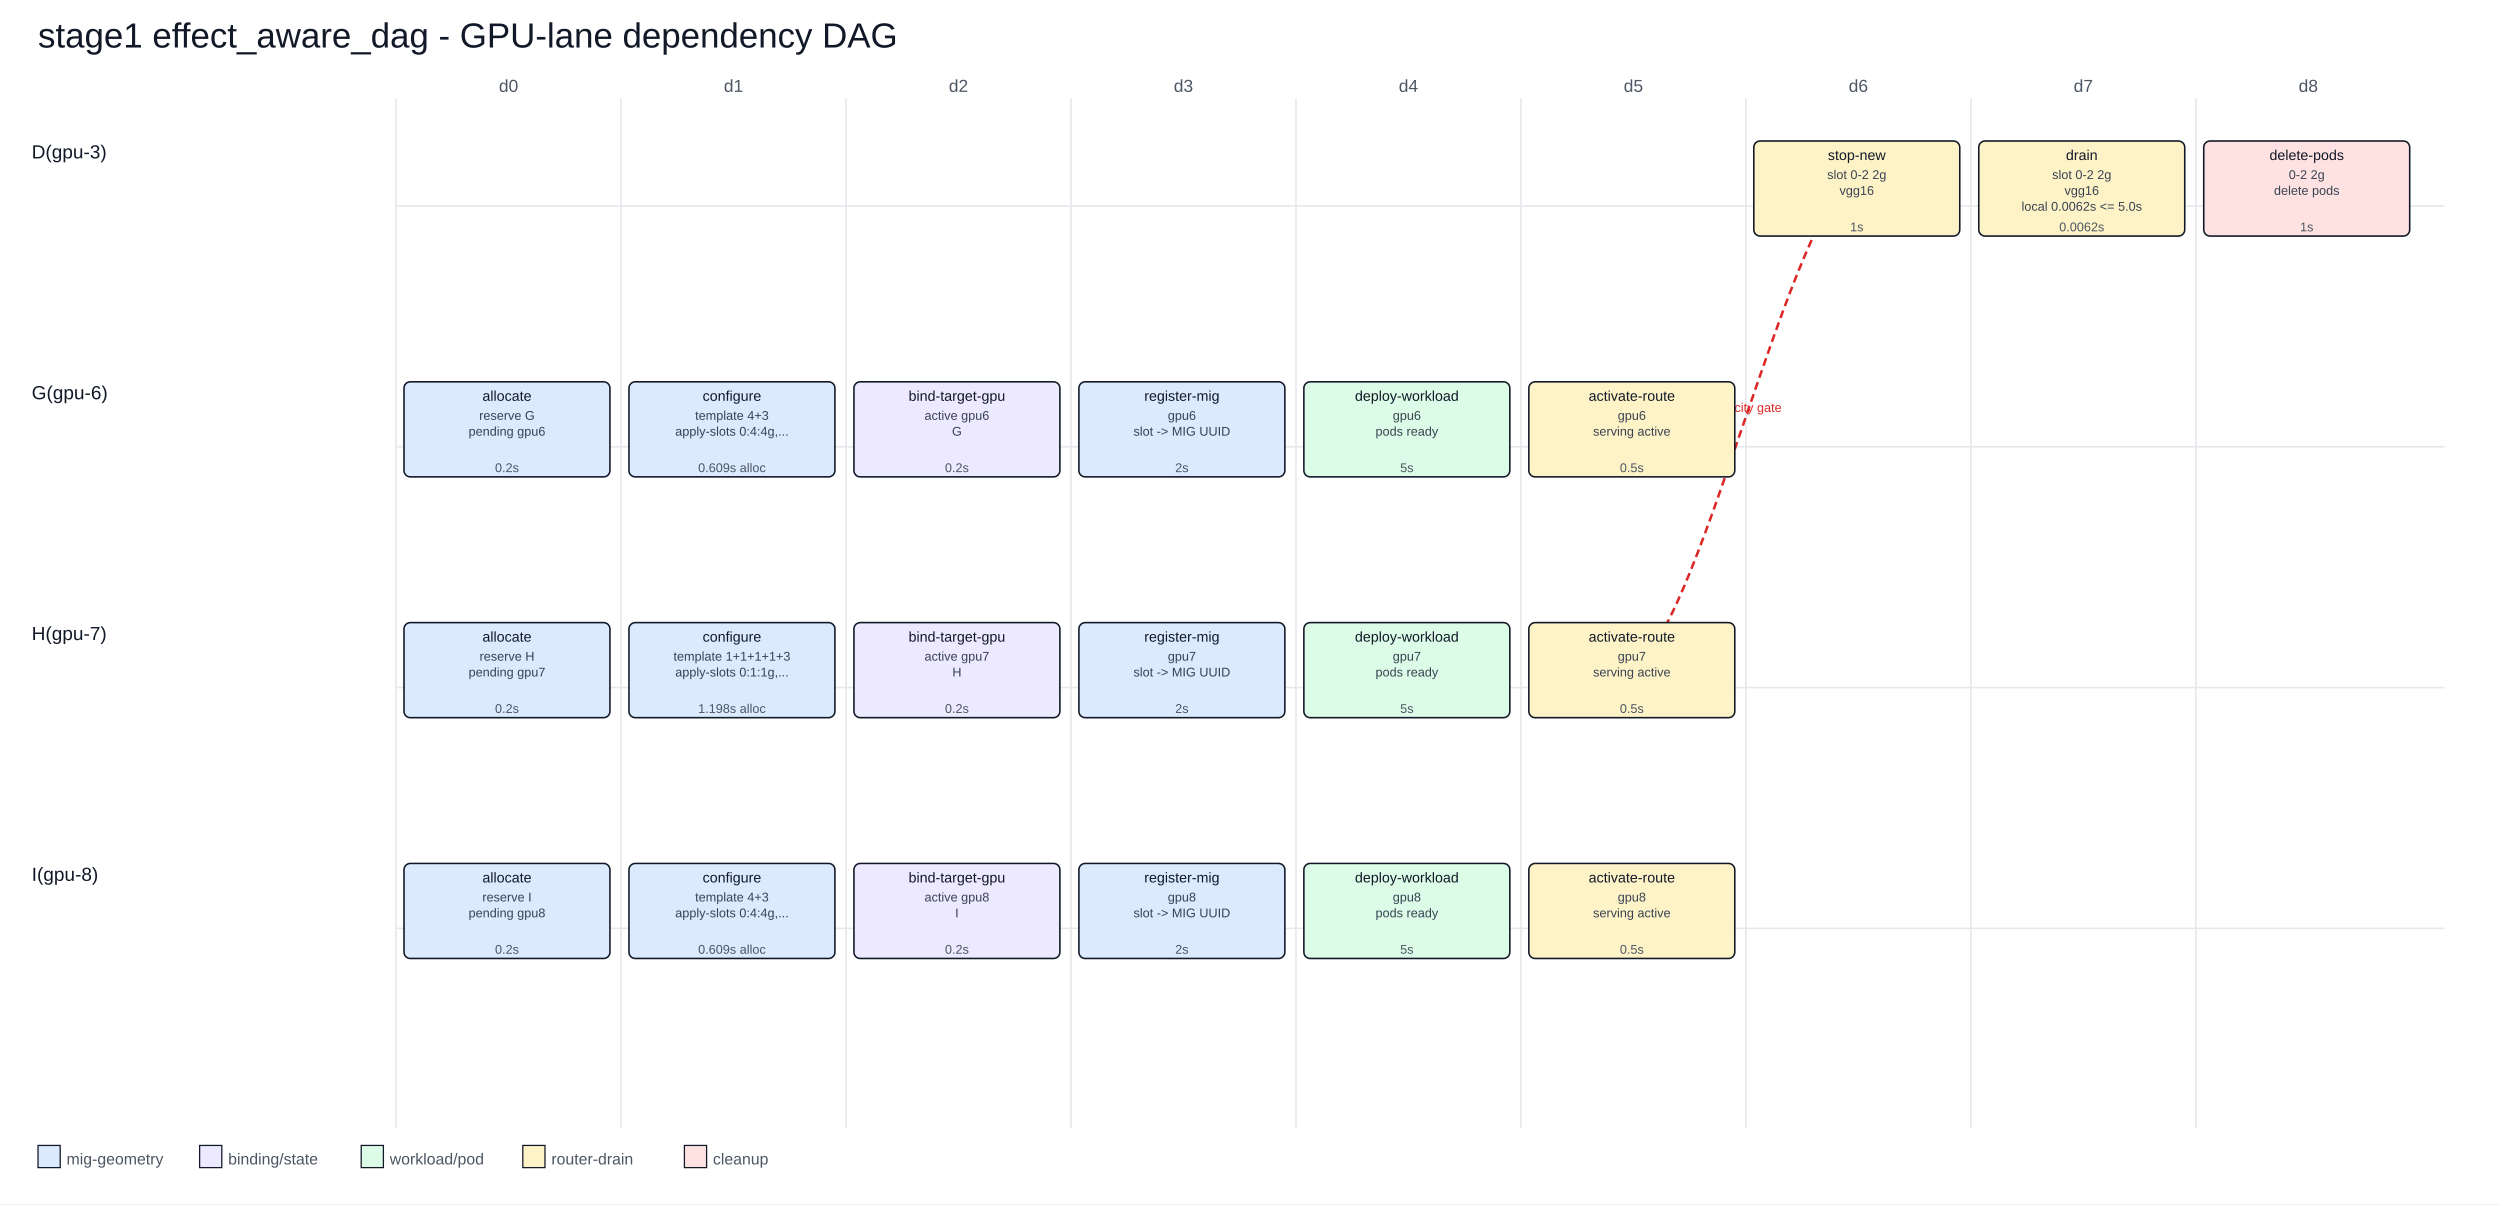
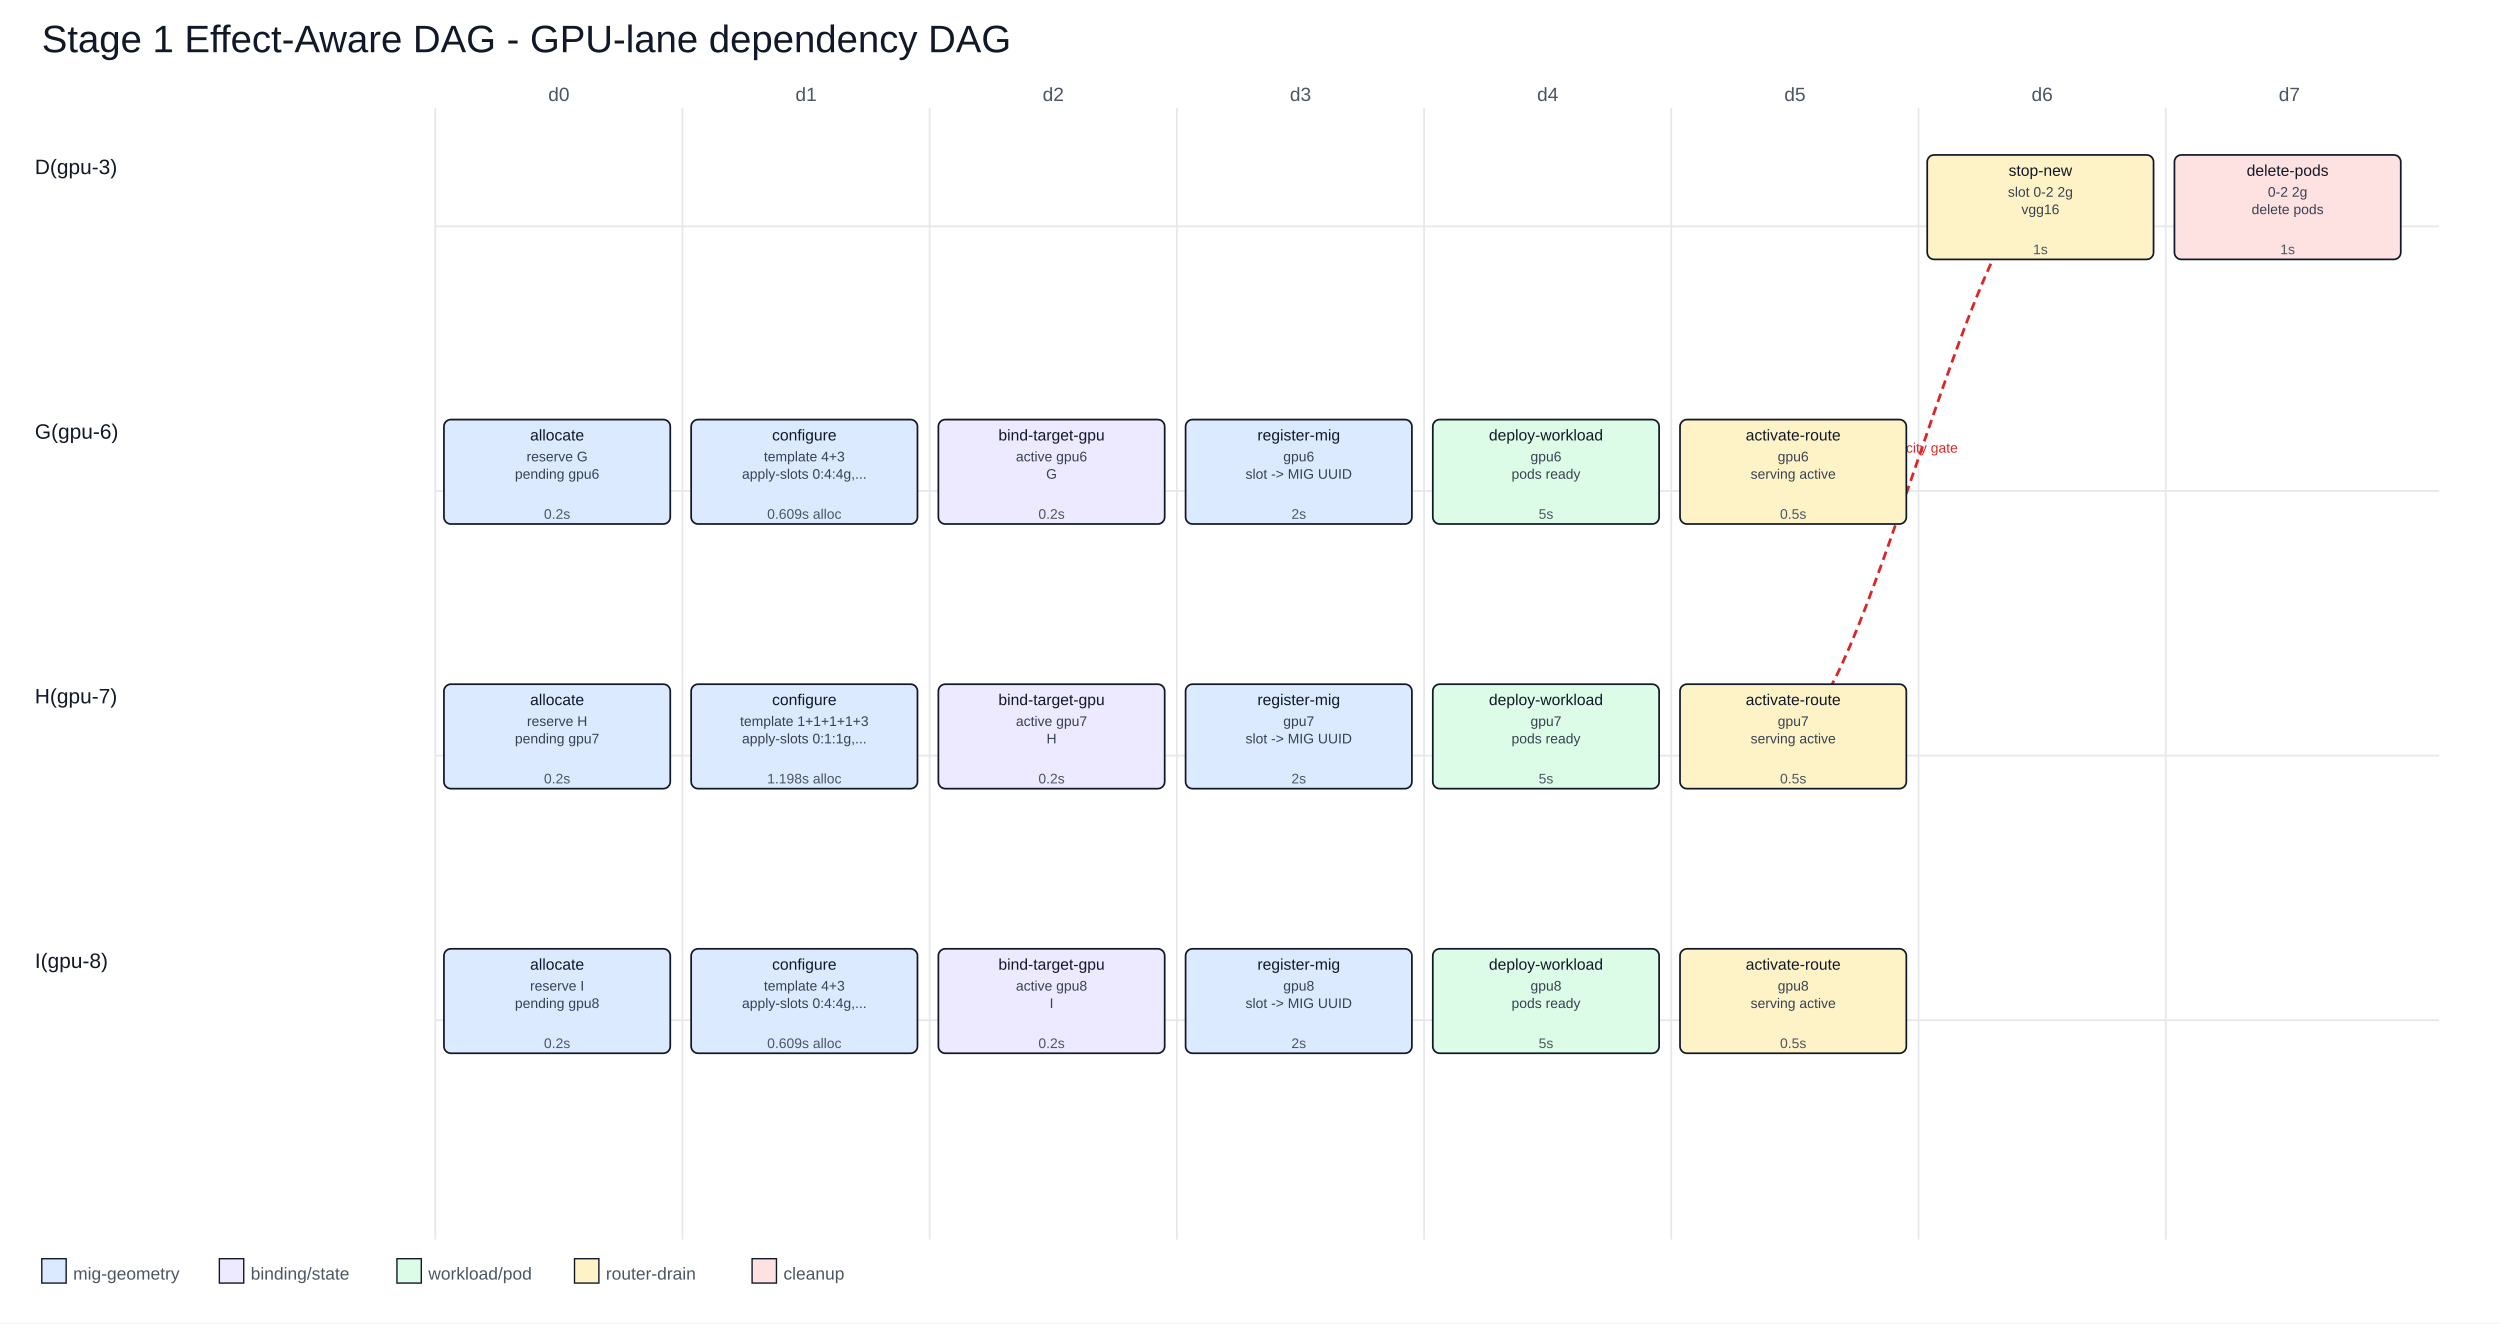
- <svg xmlns="http://www.w3.org/2000/svg" width="1578" height="760" viewBox="0 0 1578 760">
+ <svg xmlns="http://www.w3.org/2000/svg" width="1436" height="760" viewBox="0 0 1436 760">
  <defs>
    <marker id="arrow" markerWidth="8" markerHeight="8" refX="7" refY="3" orient="auto" markerUnits="strokeWidth">
      <path d="M0,0 L0,6 L7,3 z" fill="#9ca3af" />
    </marker>
  </defs>
  <rect x="0" y="0" width="100%" height="100%" fill="#ffffff" />
-   <text x="24.0" y="30.0" text-anchor="start" font-family="Arial, sans-serif" font-size="22" fill="#111827">stage1 effect_aware_dag - GPU-lane dependency DAG</text>
+   <text x="24.0" y="30.0" text-anchor="start" font-family="Arial, sans-serif" font-size="22" fill="#111827">Stage 1 Effect-Aware DAG - GPU-lane dependency DAG</text>
  <line x1="250" y1="62" x2="250" y2="712" stroke="#e5e7eb" stroke-width="1" />
  <text x="321.0" y="58.0" text-anchor="middle" font-family="Arial, sans-serif" font-size="11" fill="#4b5563">d0</text>
  <line x1="392" y1="62" x2="392" y2="712" stroke="#e5e7eb" stroke-width="1" />
  <text x="463.0" y="58.0" text-anchor="middle" font-family="Arial, sans-serif" font-size="11" fill="#4b5563">d1</text>
  <line x1="534" y1="62" x2="534" y2="712" stroke="#e5e7eb" stroke-width="1" />
  <text x="605.0" y="58.0" text-anchor="middle" font-family="Arial, sans-serif" font-size="11" fill="#4b5563">d2</text>
  <line x1="676" y1="62" x2="676" y2="712" stroke="#e5e7eb" stroke-width="1" />
  <text x="747.0" y="58.0" text-anchor="middle" font-family="Arial, sans-serif" font-size="11" fill="#4b5563">d3</text>
  <line x1="818" y1="62" x2="818" y2="712" stroke="#e5e7eb" stroke-width="1" />
  <text x="889.0" y="58.0" text-anchor="middle" font-family="Arial, sans-serif" font-size="11" fill="#4b5563">d4</text>
  <line x1="960" y1="62" x2="960" y2="712" stroke="#e5e7eb" stroke-width="1" />
  <text x="1031.0" y="58.0" text-anchor="middle" font-family="Arial, sans-serif" font-size="11" fill="#4b5563">d5</text>
  <line x1="1102" y1="62" x2="1102" y2="712" stroke="#e5e7eb" stroke-width="1" />
  <text x="1173.0" y="58.0" text-anchor="middle" font-family="Arial, sans-serif" font-size="11" fill="#4b5563">d6</text>
  <line x1="1244" y1="62" x2="1244" y2="712" stroke="#e5e7eb" stroke-width="1" />
  <text x="1315.0" y="58.0" text-anchor="middle" font-family="Arial, sans-serif" font-size="11" fill="#4b5563">d7</text>
-   <line x1="1386" y1="62" x2="1386" y2="712" stroke="#e5e7eb" stroke-width="1" />
-   <text x="1457.0" y="58.0" text-anchor="middle" font-family="Arial, sans-serif" font-size="11" fill="#4b5563">d8</text>
  <text x="20.0" y="100.0" text-anchor="start" font-family="Arial, sans-serif" font-size="12" fill="#111827">D(gpu-3)</text>
-   <line x1="250" y1="130" x2="1543" y2="130" stroke="#e5e7eb" stroke-width="1" />
+   <line x1="250" y1="130" x2="1401" y2="130" stroke="#e5e7eb" stroke-width="1" />
  <text x="20.0" y="252.0" text-anchor="start" font-family="Arial, sans-serif" font-size="12" fill="#111827">G(gpu-6)</text>
-   <line x1="250" y1="282" x2="1543" y2="282" stroke="#e5e7eb" stroke-width="1" />
+   <line x1="250" y1="282" x2="1401" y2="282" stroke="#e5e7eb" stroke-width="1" />
  <text x="20.0" y="404.0" text-anchor="start" font-family="Arial, sans-serif" font-size="12" fill="#111827">H(gpu-7)</text>
-   <line x1="250" y1="434" x2="1543" y2="434" stroke="#e5e7eb" stroke-width="1" />
+   <line x1="250" y1="434" x2="1401" y2="434" stroke="#e5e7eb" stroke-width="1" />
  <text x="20.0" y="556.0" text-anchor="start" font-family="Arial, sans-serif" font-size="12" fill="#111827">I(gpu-8)</text>
-   <line x1="250" y1="586" x2="1543" y2="586" stroke="#e5e7eb" stroke-width="1" />
+   <line x1="250" y1="586" x2="1401" y2="586" stroke="#e5e7eb" stroke-width="1" />
  <path d="M1030.0,418.0 C1068.0,418.0 1134.0,114.0 1172.0,114.0" fill="none" stroke="#dc2626" stroke-width="1.6" stroke-dasharray="5 3" marker-end="url(#arrow)" />
  <text x="1101.0" y="260.0" text-anchor="middle" font-family="Arial, sans-serif" font-size="8" fill="#dc2626">capacity gate</text>
  <rect x="255" y="241" width="130.0" height="60" rx="4" fill="#dbeafe" stroke="#111827" stroke-width="1" />
  <text x="320.0" y="253.0" text-anchor="middle" font-family="Arial, sans-serif" font-size="9" fill="#111827">allocate</text>
  <text x="320.0" y="265.0" text-anchor="middle" font-family="Arial, sans-serif" font-size="8" fill="#374151">reserve G</text>
  <text x="320.0" y="275.0" text-anchor="middle" font-family="Arial, sans-serif" font-size="8" fill="#374151">pending gpu6</text>
  <text x="320.0" y="298.0" text-anchor="middle" font-family="Arial, sans-serif" font-size="8" fill="#4b5563">0.2s</text>
  <rect x="255" y="393" width="130.0" height="60" rx="4" fill="#dbeafe" stroke="#111827" stroke-width="1" />
  <text x="320.0" y="405.0" text-anchor="middle" font-family="Arial, sans-serif" font-size="9" fill="#111827">allocate</text>
  <text x="320.0" y="417.0" text-anchor="middle" font-family="Arial, sans-serif" font-size="8" fill="#374151">reserve H</text>
  <text x="320.0" y="427.0" text-anchor="middle" font-family="Arial, sans-serif" font-size="8" fill="#374151">pending gpu7</text>
  <text x="320.0" y="450.0" text-anchor="middle" font-family="Arial, sans-serif" font-size="8" fill="#4b5563">0.2s</text>
  <rect x="255" y="545" width="130.0" height="60" rx="4" fill="#dbeafe" stroke="#111827" stroke-width="1" />
  <text x="320.0" y="557.0" text-anchor="middle" font-family="Arial, sans-serif" font-size="9" fill="#111827">allocate</text>
  <text x="320.0" y="569.0" text-anchor="middle" font-family="Arial, sans-serif" font-size="8" fill="#374151">reserve I</text>
  <text x="320.0" y="579.0" text-anchor="middle" font-family="Arial, sans-serif" font-size="8" fill="#374151">pending gpu8</text>
  <text x="320.0" y="602.0" text-anchor="middle" font-family="Arial, sans-serif" font-size="8" fill="#4b5563">0.2s</text>
  <rect x="397" y="241" width="130.0" height="60" rx="4" fill="#dbeafe" stroke="#111827" stroke-width="1" />
  <text x="462.0" y="253.0" text-anchor="middle" font-family="Arial, sans-serif" font-size="9" fill="#111827">configure</text>
  <text x="462.0" y="265.0" text-anchor="middle" font-family="Arial, sans-serif" font-size="8" fill="#374151">template 4+3</text>
  <text x="462.0" y="275.0" text-anchor="middle" font-family="Arial, sans-serif" font-size="8" fill="#374151">apply-slots 0:4:4g,...</text>
  <text x="462.0" y="298.0" text-anchor="middle" font-family="Arial, sans-serif" font-size="8" fill="#4b5563">0.609s alloc</text>
  <rect x="397" y="393" width="130.0" height="60" rx="4" fill="#dbeafe" stroke="#111827" stroke-width="1" />
  <text x="462.0" y="405.0" text-anchor="middle" font-family="Arial, sans-serif" font-size="9" fill="#111827">configure</text>
  <text x="462.0" y="417.0" text-anchor="middle" font-family="Arial, sans-serif" font-size="8" fill="#374151">template 1+1+1+1+3</text>
  <text x="462.0" y="427.0" text-anchor="middle" font-family="Arial, sans-serif" font-size="8" fill="#374151">apply-slots 0:1:1g,...</text>
  <text x="462.0" y="450.0" text-anchor="middle" font-family="Arial, sans-serif" font-size="8" fill="#4b5563">1.198s alloc</text>
  <rect x="397" y="545" width="130.0" height="60" rx="4" fill="#dbeafe" stroke="#111827" stroke-width="1" />
  <text x="462.0" y="557.0" text-anchor="middle" font-family="Arial, sans-serif" font-size="9" fill="#111827">configure</text>
  <text x="462.0" y="569.0" text-anchor="middle" font-family="Arial, sans-serif" font-size="8" fill="#374151">template 4+3</text>
  <text x="462.0" y="579.0" text-anchor="middle" font-family="Arial, sans-serif" font-size="8" fill="#374151">apply-slots 0:4:4g,...</text>
  <text x="462.0" y="602.0" text-anchor="middle" font-family="Arial, sans-serif" font-size="8" fill="#4b5563">0.609s alloc</text>
  <rect x="539" y="241" width="130.0" height="60" rx="4" fill="#ede9fe" stroke="#111827" stroke-width="1" />
  <text x="604.0" y="253.0" text-anchor="middle" font-family="Arial, sans-serif" font-size="9" fill="#111827">bind-target-gpu</text>
  <text x="604.0" y="265.0" text-anchor="middle" font-family="Arial, sans-serif" font-size="8" fill="#374151">active gpu6</text>
  <text x="604.0" y="275.0" text-anchor="middle" font-family="Arial, sans-serif" font-size="8" fill="#374151">G</text>
  <text x="604.0" y="298.0" text-anchor="middle" font-family="Arial, sans-serif" font-size="8" fill="#4b5563">0.2s</text>
  <rect x="539" y="393" width="130.0" height="60" rx="4" fill="#ede9fe" stroke="#111827" stroke-width="1" />
  <text x="604.0" y="405.0" text-anchor="middle" font-family="Arial, sans-serif" font-size="9" fill="#111827">bind-target-gpu</text>
  <text x="604.0" y="417.0" text-anchor="middle" font-family="Arial, sans-serif" font-size="8" fill="#374151">active gpu7</text>
  <text x="604.0" y="427.0" text-anchor="middle" font-family="Arial, sans-serif" font-size="8" fill="#374151">H</text>
  <text x="604.0" y="450.0" text-anchor="middle" font-family="Arial, sans-serif" font-size="8" fill="#4b5563">0.2s</text>
  <rect x="539" y="545" width="130.0" height="60" rx="4" fill="#ede9fe" stroke="#111827" stroke-width="1" />
  <text x="604.0" y="557.0" text-anchor="middle" font-family="Arial, sans-serif" font-size="9" fill="#111827">bind-target-gpu</text>
  <text x="604.0" y="569.0" text-anchor="middle" font-family="Arial, sans-serif" font-size="8" fill="#374151">active gpu8</text>
  <text x="604.0" y="579.0" text-anchor="middle" font-family="Arial, sans-serif" font-size="8" fill="#374151">I</text>
  <text x="604.0" y="602.0" text-anchor="middle" font-family="Arial, sans-serif" font-size="8" fill="#4b5563">0.2s</text>
  <rect x="681" y="241" width="130.0" height="60" rx="4" fill="#dbeafe" stroke="#111827" stroke-width="1" />
  <text x="746.0" y="253.0" text-anchor="middle" font-family="Arial, sans-serif" font-size="9" fill="#111827">register-mig</text>
  <text x="746.0" y="265.0" text-anchor="middle" font-family="Arial, sans-serif" font-size="8" fill="#374151">gpu6</text>
  <text x="746.0" y="275.0" text-anchor="middle" font-family="Arial, sans-serif" font-size="8" fill="#374151">slot -&gt; MIG UUID</text>
  <text x="746.0" y="298.0" text-anchor="middle" font-family="Arial, sans-serif" font-size="8" fill="#4b5563">2s</text>
  <rect x="681" y="393" width="130.0" height="60" rx="4" fill="#dbeafe" stroke="#111827" stroke-width="1" />
  <text x="746.0" y="405.0" text-anchor="middle" font-family="Arial, sans-serif" font-size="9" fill="#111827">register-mig</text>
  <text x="746.0" y="417.0" text-anchor="middle" font-family="Arial, sans-serif" font-size="8" fill="#374151">gpu7</text>
  <text x="746.0" y="427.0" text-anchor="middle" font-family="Arial, sans-serif" font-size="8" fill="#374151">slot -&gt; MIG UUID</text>
  <text x="746.0" y="450.0" text-anchor="middle" font-family="Arial, sans-serif" font-size="8" fill="#4b5563">2s</text>
  <rect x="681" y="545" width="130.0" height="60" rx="4" fill="#dbeafe" stroke="#111827" stroke-width="1" />
  <text x="746.0" y="557.0" text-anchor="middle" font-family="Arial, sans-serif" font-size="9" fill="#111827">register-mig</text>
  <text x="746.0" y="569.0" text-anchor="middle" font-family="Arial, sans-serif" font-size="8" fill="#374151">gpu8</text>
  <text x="746.0" y="579.0" text-anchor="middle" font-family="Arial, sans-serif" font-size="8" fill="#374151">slot -&gt; MIG UUID</text>
  <text x="746.0" y="602.0" text-anchor="middle" font-family="Arial, sans-serif" font-size="8" fill="#4b5563">2s</text>
  <rect x="823" y="241" width="130.0" height="60" rx="4" fill="#dcfce7" stroke="#111827" stroke-width="1" />
  <text x="888.0" y="253.0" text-anchor="middle" font-family="Arial, sans-serif" font-size="9" fill="#111827">deploy-workload</text>
  <text x="888.0" y="265.0" text-anchor="middle" font-family="Arial, sans-serif" font-size="8" fill="#374151">gpu6</text>
  <text x="888.0" y="275.0" text-anchor="middle" font-family="Arial, sans-serif" font-size="8" fill="#374151">pods ready</text>
  <text x="888.0" y="298.0" text-anchor="middle" font-family="Arial, sans-serif" font-size="8" fill="#4b5563">5s</text>
  <rect x="823" y="393" width="130.0" height="60" rx="4" fill="#dcfce7" stroke="#111827" stroke-width="1" />
  <text x="888.0" y="405.0" text-anchor="middle" font-family="Arial, sans-serif" font-size="9" fill="#111827">deploy-workload</text>
  <text x="888.0" y="417.0" text-anchor="middle" font-family="Arial, sans-serif" font-size="8" fill="#374151">gpu7</text>
  <text x="888.0" y="427.0" text-anchor="middle" font-family="Arial, sans-serif" font-size="8" fill="#374151">pods ready</text>
  <text x="888.0" y="450.0" text-anchor="middle" font-family="Arial, sans-serif" font-size="8" fill="#4b5563">5s</text>
  <rect x="823" y="545" width="130.0" height="60" rx="4" fill="#dcfce7" stroke="#111827" stroke-width="1" />
  <text x="888.0" y="557.0" text-anchor="middle" font-family="Arial, sans-serif" font-size="9" fill="#111827">deploy-workload</text>
  <text x="888.0" y="569.0" text-anchor="middle" font-family="Arial, sans-serif" font-size="8" fill="#374151">gpu8</text>
  <text x="888.0" y="579.0" text-anchor="middle" font-family="Arial, sans-serif" font-size="8" fill="#374151">pods ready</text>
  <text x="888.0" y="602.0" text-anchor="middle" font-family="Arial, sans-serif" font-size="8" fill="#4b5563">5s</text>
  <rect x="965" y="241" width="130.0" height="60" rx="4" fill="#fef3c7" stroke="#111827" stroke-width="1" />
  <text x="1030.0" y="253.0" text-anchor="middle" font-family="Arial, sans-serif" font-size="9" fill="#111827">activate-route</text>
  <text x="1030.0" y="265.0" text-anchor="middle" font-family="Arial, sans-serif" font-size="8" fill="#374151">gpu6</text>
  <text x="1030.0" y="275.0" text-anchor="middle" font-family="Arial, sans-serif" font-size="8" fill="#374151">serving active</text>
  <text x="1030.0" y="298.0" text-anchor="middle" font-family="Arial, sans-serif" font-size="8" fill="#4b5563">0.5s</text>
  <rect x="965" y="393" width="130.0" height="60" rx="4" fill="#fef3c7" stroke="#111827" stroke-width="1" />
  <text x="1030.0" y="405.0" text-anchor="middle" font-family="Arial, sans-serif" font-size="9" fill="#111827">activate-route</text>
  <text x="1030.0" y="417.0" text-anchor="middle" font-family="Arial, sans-serif" font-size="8" fill="#374151">gpu7</text>
  <text x="1030.0" y="427.0" text-anchor="middle" font-family="Arial, sans-serif" font-size="8" fill="#374151">serving active</text>
  <text x="1030.0" y="450.0" text-anchor="middle" font-family="Arial, sans-serif" font-size="8" fill="#4b5563">0.5s</text>
  <rect x="965" y="545" width="130.0" height="60" rx="4" fill="#fef3c7" stroke="#111827" stroke-width="1" />
  <text x="1030.0" y="557.0" text-anchor="middle" font-family="Arial, sans-serif" font-size="9" fill="#111827">activate-route</text>
  <text x="1030.0" y="569.0" text-anchor="middle" font-family="Arial, sans-serif" font-size="8" fill="#374151">gpu8</text>
  <text x="1030.0" y="579.0" text-anchor="middle" font-family="Arial, sans-serif" font-size="8" fill="#374151">serving active</text>
  <text x="1030.0" y="602.0" text-anchor="middle" font-family="Arial, sans-serif" font-size="8" fill="#4b5563">0.5s</text>
  <rect x="1107" y="89" width="130.0" height="60" rx="4" fill="#fef3c7" stroke="#111827" stroke-width="1" />
  <text x="1172.0" y="101.0" text-anchor="middle" font-family="Arial, sans-serif" font-size="9" fill="#111827">stop-new</text>
  <text x="1172.0" y="113.0" text-anchor="middle" font-family="Arial, sans-serif" font-size="8" fill="#374151">slot 0-2 2g</text>
  <text x="1172.0" y="123.0" text-anchor="middle" font-family="Arial, sans-serif" font-size="8" fill="#374151">vgg16</text>
  <text x="1172.0" y="146.0" text-anchor="middle" font-family="Arial, sans-serif" font-size="8" fill="#4b5563">1s</text>
-   <rect x="1249" y="89" width="130.0" height="60" rx="4" fill="#fef3c7" stroke="#111827" stroke-width="1" />
-   <text x="1314.0" y="101.0" text-anchor="middle" font-family="Arial, sans-serif" font-size="9" fill="#111827">drain</text>
-   <text x="1314.0" y="113.0" text-anchor="middle" font-family="Arial, sans-serif" font-size="8" fill="#374151">slot 0-2 2g</text>
-   <text x="1314.0" y="123.0" text-anchor="middle" font-family="Arial, sans-serif" font-size="8" fill="#374151">vgg16</text>
-   <text x="1314.0" y="133.0" text-anchor="middle" font-family="Arial, sans-serif" font-size="8" fill="#374151">local 0.0062s &lt;= 5.0s</text>
-   <text x="1314.0" y="146.0" text-anchor="middle" font-family="Arial, sans-serif" font-size="8" fill="#4b5563">0.0062s</text>
-   <rect x="1391" y="89" width="130.0" height="60" rx="4" fill="#fee2e2" stroke="#111827" stroke-width="1" />
-   <text x="1456.0" y="101.0" text-anchor="middle" font-family="Arial, sans-serif" font-size="9" fill="#111827">delete-pods</text>
-   <text x="1456.0" y="113.0" text-anchor="middle" font-family="Arial, sans-serif" font-size="8" fill="#374151">0-2 2g</text>
-   <text x="1456.0" y="123.0" text-anchor="middle" font-family="Arial, sans-serif" font-size="8" fill="#374151">delete pods</text>
-   <text x="1456.0" y="146.0" text-anchor="middle" font-family="Arial, sans-serif" font-size="8" fill="#4b5563">1s</text>
+   <rect x="1249" y="89" width="130.0" height="60" rx="4" fill="#fee2e2" stroke="#111827" stroke-width="1" />
+   <text x="1314.0" y="101.0" text-anchor="middle" font-family="Arial, sans-serif" font-size="9" fill="#111827">delete-pods</text>
+   <text x="1314.0" y="113.0" text-anchor="middle" font-family="Arial, sans-serif" font-size="8" fill="#374151">0-2 2g</text>
+   <text x="1314.0" y="123.0" text-anchor="middle" font-family="Arial, sans-serif" font-size="8" fill="#374151">delete pods</text>
+   <text x="1314.0" y="146.0" text-anchor="middle" font-family="Arial, sans-serif" font-size="8" fill="#4b5563">1s</text>
  <rect x="24" y="723" width="14" height="14" fill="#dbeafe" stroke="#111827" stroke-width="0.8" />
  <text x="42.0" y="735.0" text-anchor="start" font-family="Arial, sans-serif" font-size="10" fill="#4b5563">mig-geometry</text>
  <rect x="126" y="723" width="14" height="14" fill="#ede9fe" stroke="#111827" stroke-width="0.8" />
  <text x="144.0" y="735.0" text-anchor="start" font-family="Arial, sans-serif" font-size="10" fill="#4b5563">binding/state</text>
  <rect x="228" y="723" width="14" height="14" fill="#dcfce7" stroke="#111827" stroke-width="0.8" />
  <text x="246.0" y="735.0" text-anchor="start" font-family="Arial, sans-serif" font-size="10" fill="#4b5563">workload/pod</text>
  <rect x="330" y="723" width="14" height="14" fill="#fef3c7" stroke="#111827" stroke-width="0.8" />
  <text x="348.0" y="735.0" text-anchor="start" font-family="Arial, sans-serif" font-size="10" fill="#4b5563">router-drain</text>
  <rect x="432" y="723" width="14" height="14" fill="#fee2e2" stroke="#111827" stroke-width="0.8" />
  <text x="450.0" y="735.0" text-anchor="start" font-family="Arial, sans-serif" font-size="10" fill="#4b5563">cleanup</text>
</svg>
